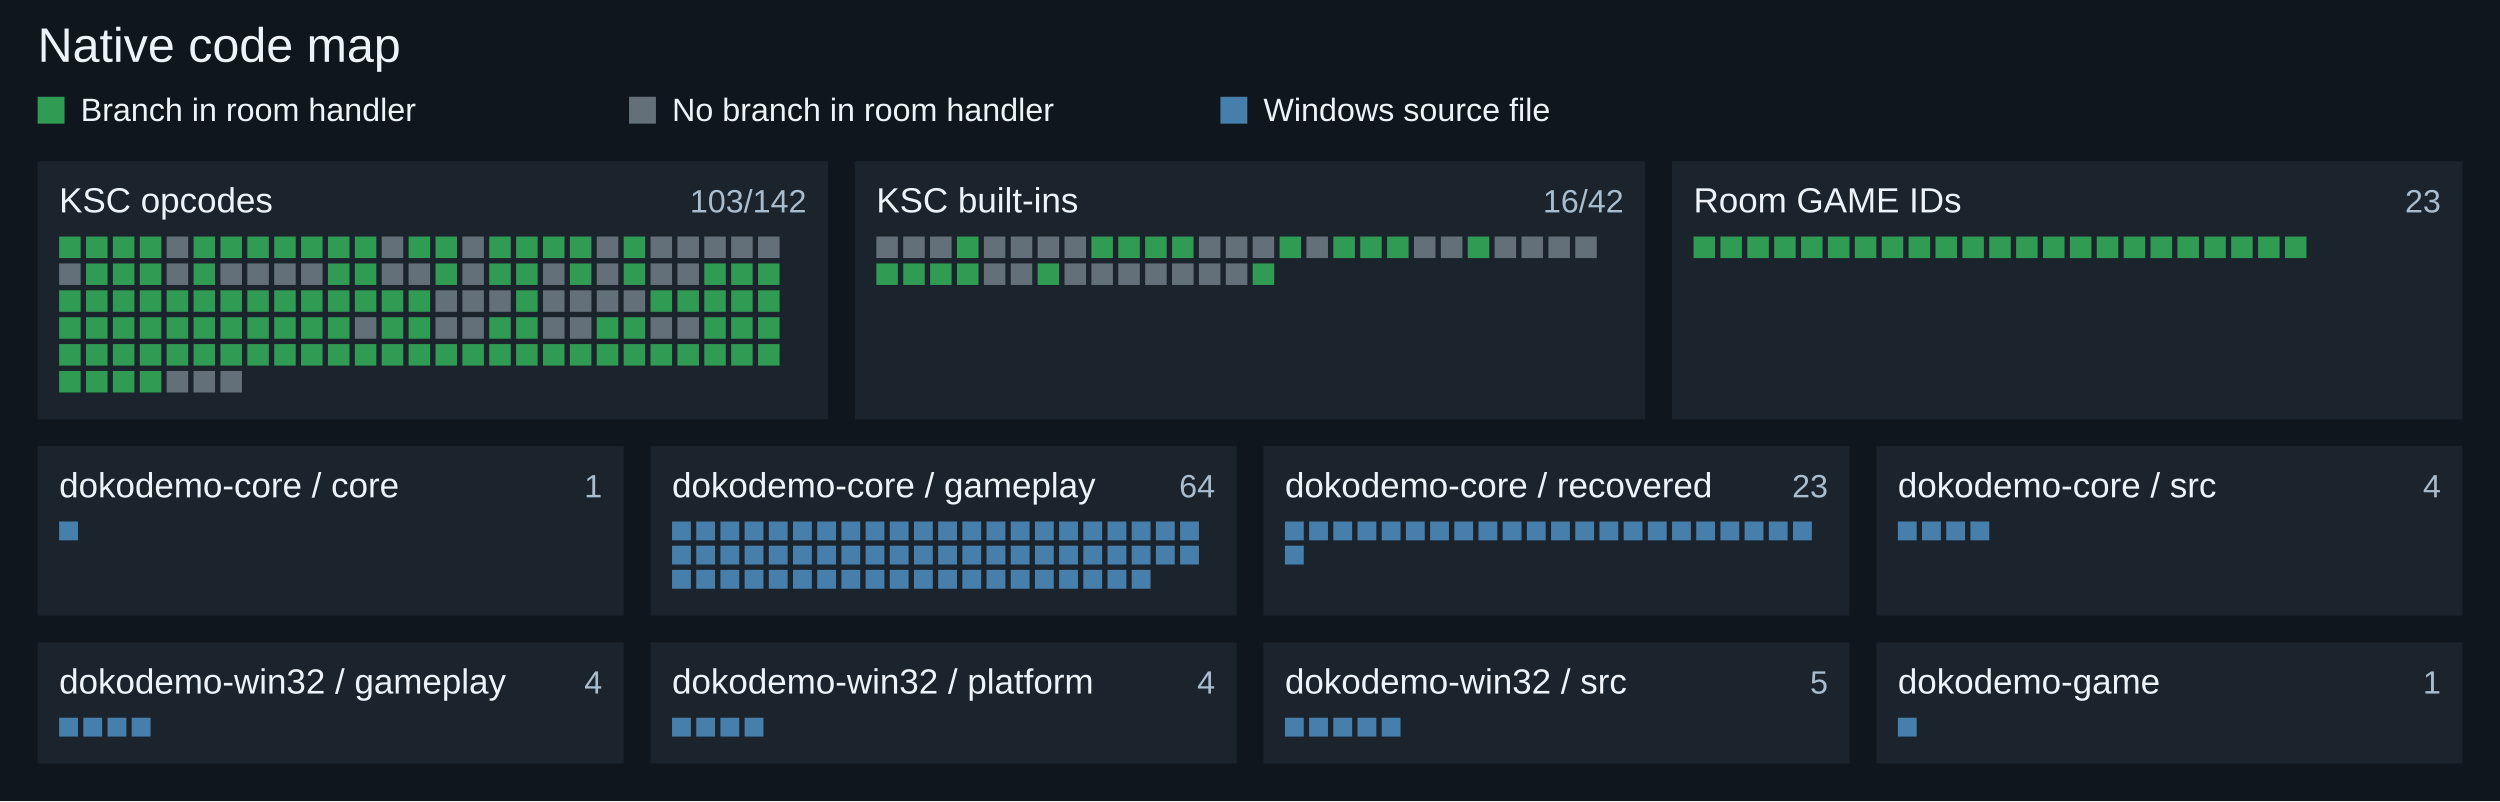
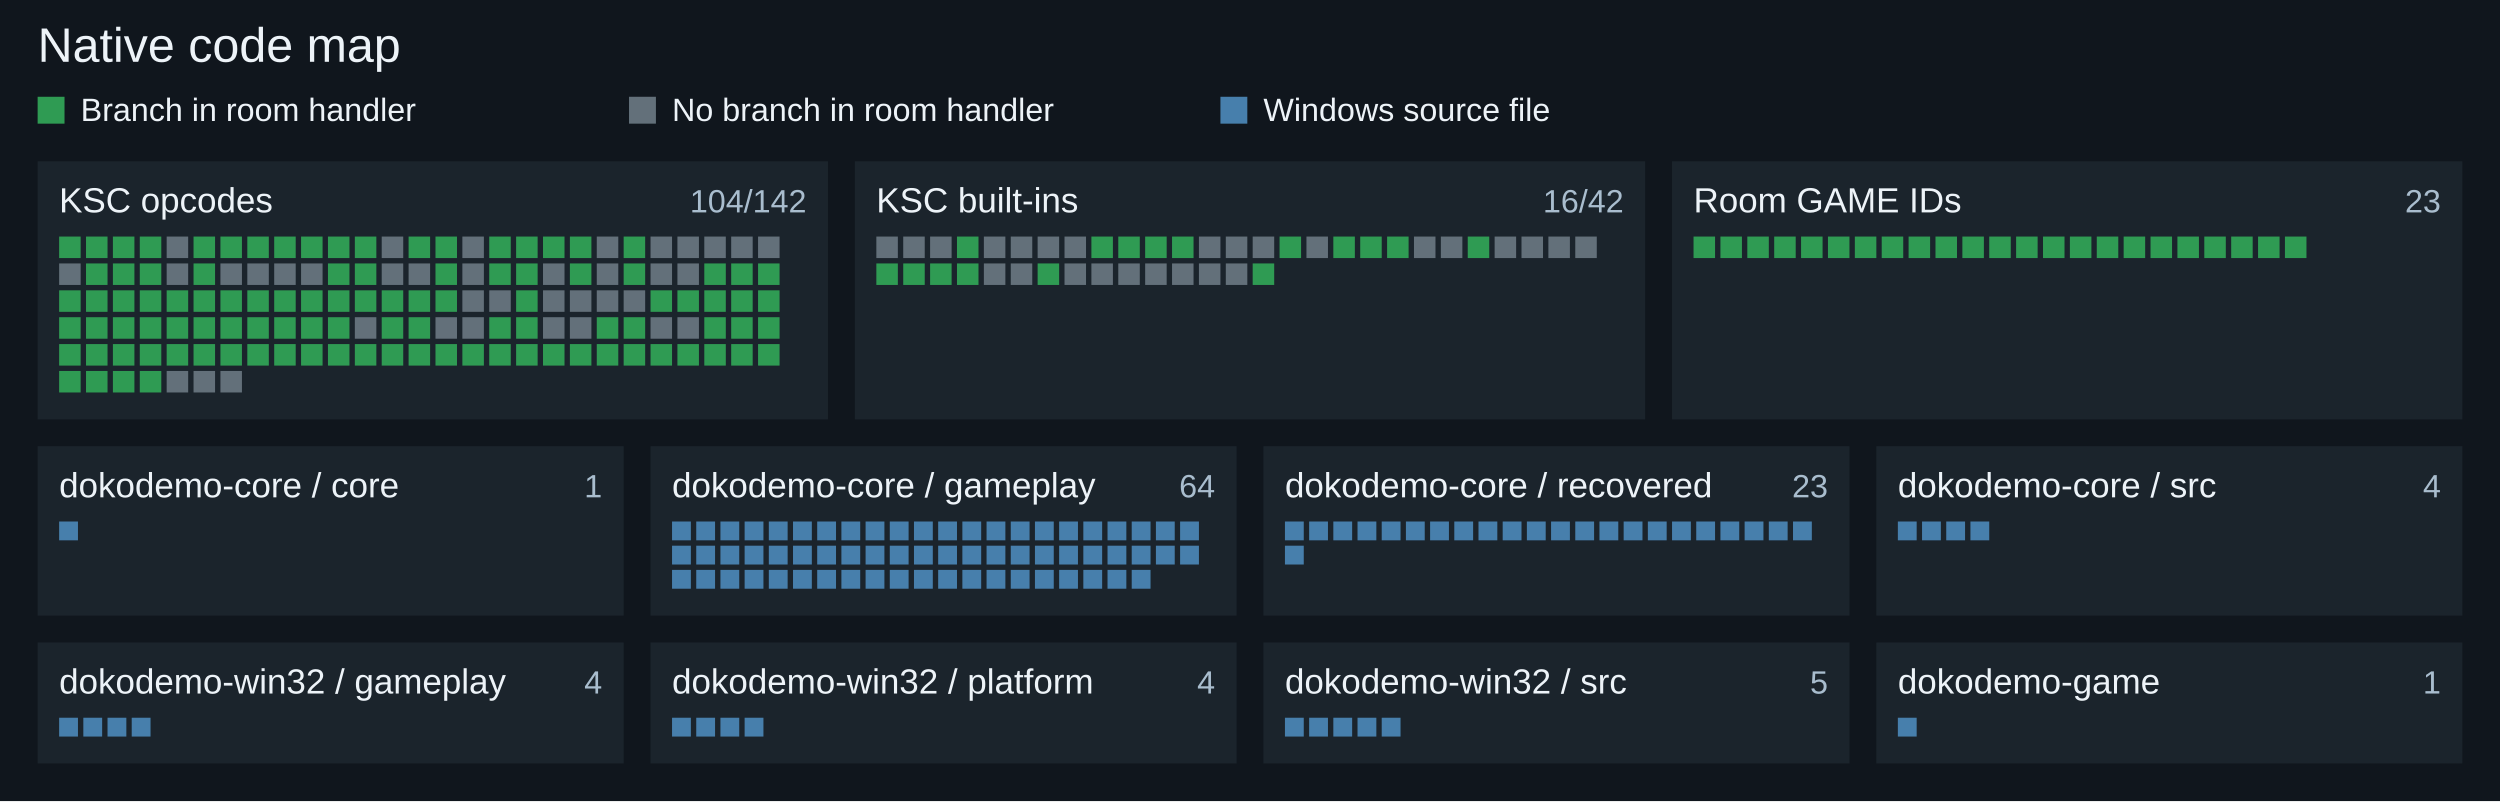
<svg xmlns="http://www.w3.org/2000/svg" width="930" height="298" viewBox="0 0 930 298" role="img" aria-label="Native code map. Each square represents a dispatch ID or Windows source file.">
  <rect x="0" y="0" width="930" height="298" fill="#10161d" />
  <g font-family="Segoe UI, Arial, sans-serif">
    <text x="14" y="23" font-size="18" fill="#edf3f8">Native code map</text>
    <rect x="14" y="36" width="10" height="10" fill="#2f9b53" />
    <text x="30" y="45" font-size="12" fill="#edf3f8">Branch in room handler</text>
    <rect x="234" y="36" width="10" height="10" fill="#63707a" />
    <text x="250" y="45" font-size="12" fill="#edf3f8">No branch in room handler</text>
    <rect x="454" y="36" width="10" height="10" fill="#477fac" />
    <text x="470" y="45" font-size="12" fill="#edf3f8">Windows source file</text>
    <rect x="14" y="60" width="294" height="96" fill="#1b242c" />
    <text x="22" y="79" font-size="13" fill="#edf3f8">KSC opcodes</text>
-     <text x="300" y="79" font-size="12" fill="#a9bdce" text-anchor="end">103/142</text>
+     <text x="300" y="79" font-size="12" fill="#a9bdce" text-anchor="end">104/142</text>
    <rect x="22" y="88" width="8" height="8" fill="#2f9b53" />
    <rect x="32" y="88" width="8" height="8" fill="#2f9b53" />
    <rect x="42" y="88" width="8" height="8" fill="#2f9b53" />
    <rect x="52" y="88" width="8" height="8" fill="#2f9b53" />
    <rect x="62" y="88" width="8" height="8" fill="#63707a" />
    <rect x="72" y="88" width="8" height="8" fill="#2f9b53" />
    <rect x="82" y="88" width="8" height="8" fill="#2f9b53" />
    <rect x="92" y="88" width="8" height="8" fill="#2f9b53" />
    <rect x="102" y="88" width="8" height="8" fill="#2f9b53" />
    <rect x="112" y="88" width="8" height="8" fill="#2f9b53" />
    <rect x="122" y="88" width="8" height="8" fill="#2f9b53" />
    <rect x="132" y="88" width="8" height="8" fill="#2f9b53" />
    <rect x="142" y="88" width="8" height="8" fill="#63707a" />
    <rect x="152" y="88" width="8" height="8" fill="#2f9b53" />
    <rect x="162" y="88" width="8" height="8" fill="#2f9b53" />
    <rect x="172" y="88" width="8" height="8" fill="#63707a" />
    <rect x="182" y="88" width="8" height="8" fill="#2f9b53" />
    <rect x="192" y="88" width="8" height="8" fill="#2f9b53" />
    <rect x="202" y="88" width="8" height="8" fill="#2f9b53" />
    <rect x="212" y="88" width="8" height="8" fill="#2f9b53" />
    <rect x="222" y="88" width="8" height="8" fill="#63707a" />
    <rect x="232" y="88" width="8" height="8" fill="#2f9b53" />
    <rect x="242" y="88" width="8" height="8" fill="#63707a" />
    <rect x="252" y="88" width="8" height="8" fill="#63707a" />
    <rect x="262" y="88" width="8" height="8" fill="#63707a" />
    <rect x="272" y="88" width="8" height="8" fill="#63707a" />
    <rect x="282" y="88" width="8" height="8" fill="#63707a" />
    <rect x="22" y="98" width="8" height="8" fill="#63707a" />
    <rect x="32" y="98" width="8" height="8" fill="#2f9b53" />
    <rect x="42" y="98" width="8" height="8" fill="#2f9b53" />
    <rect x="52" y="98" width="8" height="8" fill="#2f9b53" />
    <rect x="62" y="98" width="8" height="8" fill="#63707a" />
    <rect x="72" y="98" width="8" height="8" fill="#2f9b53" />
    <rect x="82" y="98" width="8" height="8" fill="#63707a" />
    <rect x="92" y="98" width="8" height="8" fill="#63707a" />
    <rect x="102" y="98" width="8" height="8" fill="#63707a" />
    <rect x="112" y="98" width="8" height="8" fill="#63707a" />
    <rect x="122" y="98" width="8" height="8" fill="#2f9b53" />
    <rect x="132" y="98" width="8" height="8" fill="#2f9b53" />
    <rect x="142" y="98" width="8" height="8" fill="#63707a" />
    <rect x="152" y="98" width="8" height="8" fill="#63707a" />
    <rect x="162" y="98" width="8" height="8" fill="#2f9b53" />
    <rect x="172" y="98" width="8" height="8" fill="#63707a" />
    <rect x="182" y="98" width="8" height="8" fill="#2f9b53" />
    <rect x="192" y="98" width="8" height="8" fill="#2f9b53" />
    <rect x="202" y="98" width="8" height="8" fill="#63707a" />
    <rect x="212" y="98" width="8" height="8" fill="#2f9b53" />
    <rect x="222" y="98" width="8" height="8" fill="#63707a" />
    <rect x="232" y="98" width="8" height="8" fill="#2f9b53" />
    <rect x="242" y="98" width="8" height="8" fill="#63707a" />
    <rect x="252" y="98" width="8" height="8" fill="#63707a" />
    <rect x="262" y="98" width="8" height="8" fill="#2f9b53" />
    <rect x="272" y="98" width="8" height="8" fill="#2f9b53" />
    <rect x="282" y="98" width="8" height="8" fill="#2f9b53" />
    <rect x="22" y="108" width="8" height="8" fill="#2f9b53" />
    <rect x="32" y="108" width="8" height="8" fill="#2f9b53" />
    <rect x="42" y="108" width="8" height="8" fill="#2f9b53" />
    <rect x="52" y="108" width="8" height="8" fill="#2f9b53" />
    <rect x="62" y="108" width="8" height="8" fill="#2f9b53" />
    <rect x="72" y="108" width="8" height="8" fill="#2f9b53" />
    <rect x="82" y="108" width="8" height="8" fill="#2f9b53" />
    <rect x="92" y="108" width="8" height="8" fill="#2f9b53" />
    <rect x="102" y="108" width="8" height="8" fill="#2f9b53" />
    <rect x="112" y="108" width="8" height="8" fill="#2f9b53" />
    <rect x="122" y="108" width="8" height="8" fill="#2f9b53" />
    <rect x="132" y="108" width="8" height="8" fill="#2f9b53" />
    <rect x="142" y="108" width="8" height="8" fill="#2f9b53" />
    <rect x="152" y="108" width="8" height="8" fill="#2f9b53" />
-     <rect x="162" y="108" width="8" height="8" fill="#63707a" />
+     <rect x="162" y="108" width="8" height="8" fill="#2f9b53" />
    <rect x="172" y="108" width="8" height="8" fill="#63707a" />
    <rect x="182" y="108" width="8" height="8" fill="#63707a" />
    <rect x="192" y="108" width="8" height="8" fill="#2f9b53" />
    <rect x="202" y="108" width="8" height="8" fill="#63707a" />
    <rect x="212" y="108" width="8" height="8" fill="#63707a" />
    <rect x="222" y="108" width="8" height="8" fill="#63707a" />
    <rect x="232" y="108" width="8" height="8" fill="#63707a" />
    <rect x="242" y="108" width="8" height="8" fill="#2f9b53" />
    <rect x="252" y="108" width="8" height="8" fill="#2f9b53" />
    <rect x="262" y="108" width="8" height="8" fill="#2f9b53" />
    <rect x="272" y="108" width="8" height="8" fill="#2f9b53" />
    <rect x="282" y="108" width="8" height="8" fill="#2f9b53" />
    <rect x="22" y="118" width="8" height="8" fill="#2f9b53" />
    <rect x="32" y="118" width="8" height="8" fill="#2f9b53" />
    <rect x="42" y="118" width="8" height="8" fill="#2f9b53" />
    <rect x="52" y="118" width="8" height="8" fill="#2f9b53" />
    <rect x="62" y="118" width="8" height="8" fill="#2f9b53" />
    <rect x="72" y="118" width="8" height="8" fill="#2f9b53" />
    <rect x="82" y="118" width="8" height="8" fill="#2f9b53" />
    <rect x="92" y="118" width="8" height="8" fill="#2f9b53" />
    <rect x="102" y="118" width="8" height="8" fill="#2f9b53" />
    <rect x="112" y="118" width="8" height="8" fill="#2f9b53" />
    <rect x="122" y="118" width="8" height="8" fill="#2f9b53" />
    <rect x="132" y="118" width="8" height="8" fill="#63707a" />
    <rect x="142" y="118" width="8" height="8" fill="#2f9b53" />
    <rect x="152" y="118" width="8" height="8" fill="#2f9b53" />
    <rect x="162" y="118" width="8" height="8" fill="#63707a" />
    <rect x="172" y="118" width="8" height="8" fill="#63707a" />
    <rect x="182" y="118" width="8" height="8" fill="#2f9b53" />
    <rect x="192" y="118" width="8" height="8" fill="#2f9b53" />
    <rect x="202" y="118" width="8" height="8" fill="#63707a" />
    <rect x="212" y="118" width="8" height="8" fill="#63707a" />
    <rect x="222" y="118" width="8" height="8" fill="#2f9b53" />
    <rect x="232" y="118" width="8" height="8" fill="#2f9b53" />
    <rect x="242" y="118" width="8" height="8" fill="#63707a" />
    <rect x="252" y="118" width="8" height="8" fill="#63707a" />
    <rect x="262" y="118" width="8" height="8" fill="#2f9b53" />
    <rect x="272" y="118" width="8" height="8" fill="#2f9b53" />
    <rect x="282" y="118" width="8" height="8" fill="#2f9b53" />
    <rect x="22" y="128" width="8" height="8" fill="#2f9b53" />
    <rect x="32" y="128" width="8" height="8" fill="#2f9b53" />
    <rect x="42" y="128" width="8" height="8" fill="#2f9b53" />
    <rect x="52" y="128" width="8" height="8" fill="#2f9b53" />
    <rect x="62" y="128" width="8" height="8" fill="#2f9b53" />
    <rect x="72" y="128" width="8" height="8" fill="#2f9b53" />
    <rect x="82" y="128" width="8" height="8" fill="#2f9b53" />
    <rect x="92" y="128" width="8" height="8" fill="#2f9b53" />
    <rect x="102" y="128" width="8" height="8" fill="#2f9b53" />
    <rect x="112" y="128" width="8" height="8" fill="#2f9b53" />
    <rect x="122" y="128" width="8" height="8" fill="#2f9b53" />
    <rect x="132" y="128" width="8" height="8" fill="#2f9b53" />
    <rect x="142" y="128" width="8" height="8" fill="#2f9b53" />
    <rect x="152" y="128" width="8" height="8" fill="#2f9b53" />
    <rect x="162" y="128" width="8" height="8" fill="#2f9b53" />
    <rect x="172" y="128" width="8" height="8" fill="#2f9b53" />
    <rect x="182" y="128" width="8" height="8" fill="#2f9b53" />
    <rect x="192" y="128" width="8" height="8" fill="#2f9b53" />
    <rect x="202" y="128" width="8" height="8" fill="#2f9b53" />
    <rect x="212" y="128" width="8" height="8" fill="#2f9b53" />
    <rect x="222" y="128" width="8" height="8" fill="#2f9b53" />
    <rect x="232" y="128" width="8" height="8" fill="#2f9b53" />
    <rect x="242" y="128" width="8" height="8" fill="#2f9b53" />
    <rect x="252" y="128" width="8" height="8" fill="#2f9b53" />
    <rect x="262" y="128" width="8" height="8" fill="#2f9b53" />
    <rect x="272" y="128" width="8" height="8" fill="#2f9b53" />
    <rect x="282" y="128" width="8" height="8" fill="#2f9b53" />
    <rect x="22" y="138" width="8" height="8" fill="#2f9b53" />
    <rect x="32" y="138" width="8" height="8" fill="#2f9b53" />
    <rect x="42" y="138" width="8" height="8" fill="#2f9b53" />
    <rect x="52" y="138" width="8" height="8" fill="#2f9b53" />
    <rect x="62" y="138" width="8" height="8" fill="#63707a" />
    <rect x="72" y="138" width="8" height="8" fill="#63707a" />
    <rect x="82" y="138" width="8" height="8" fill="#63707a" />
    <rect x="318" y="60" width="294" height="96" fill="#1b242c" />
    <text x="326" y="79" font-size="13" fill="#edf3f8">KSC built-ins</text>
    <text x="604" y="79" font-size="12" fill="#a9bdce" text-anchor="end">16/42</text>
    <rect x="326" y="88" width="8" height="8" fill="#63707a" />
    <rect x="336" y="88" width="8" height="8" fill="#63707a" />
    <rect x="346" y="88" width="8" height="8" fill="#63707a" />
    <rect x="356" y="88" width="8" height="8" fill="#2f9b53" />
    <rect x="366" y="88" width="8" height="8" fill="#63707a" />
    <rect x="376" y="88" width="8" height="8" fill="#63707a" />
    <rect x="386" y="88" width="8" height="8" fill="#63707a" />
    <rect x="396" y="88" width="8" height="8" fill="#63707a" />
    <rect x="406" y="88" width="8" height="8" fill="#2f9b53" />
    <rect x="416" y="88" width="8" height="8" fill="#2f9b53" />
    <rect x="426" y="88" width="8" height="8" fill="#2f9b53" />
    <rect x="436" y="88" width="8" height="8" fill="#2f9b53" />
    <rect x="446" y="88" width="8" height="8" fill="#63707a" />
    <rect x="456" y="88" width="8" height="8" fill="#63707a" />
    <rect x="466" y="88" width="8" height="8" fill="#63707a" />
    <rect x="476" y="88" width="8" height="8" fill="#2f9b53" />
    <rect x="486" y="88" width="8" height="8" fill="#63707a" />
    <rect x="496" y="88" width="8" height="8" fill="#2f9b53" />
    <rect x="506" y="88" width="8" height="8" fill="#2f9b53" />
    <rect x="516" y="88" width="8" height="8" fill="#2f9b53" />
    <rect x="526" y="88" width="8" height="8" fill="#63707a" />
    <rect x="536" y="88" width="8" height="8" fill="#63707a" />
    <rect x="546" y="88" width="8" height="8" fill="#2f9b53" />
    <rect x="556" y="88" width="8" height="8" fill="#63707a" />
    <rect x="566" y="88" width="8" height="8" fill="#63707a" />
    <rect x="576" y="88" width="8" height="8" fill="#63707a" />
    <rect x="586" y="88" width="8" height="8" fill="#63707a" />
    <rect x="326" y="98" width="8" height="8" fill="#2f9b53" />
    <rect x="336" y="98" width="8" height="8" fill="#2f9b53" />
    <rect x="346" y="98" width="8" height="8" fill="#2f9b53" />
    <rect x="356" y="98" width="8" height="8" fill="#2f9b53" />
    <rect x="366" y="98" width="8" height="8" fill="#63707a" />
    <rect x="376" y="98" width="8" height="8" fill="#63707a" />
    <rect x="386" y="98" width="8" height="8" fill="#2f9b53" />
    <rect x="396" y="98" width="8" height="8" fill="#63707a" />
    <rect x="406" y="98" width="8" height="8" fill="#63707a" />
    <rect x="416" y="98" width="8" height="8" fill="#63707a" />
    <rect x="426" y="98" width="8" height="8" fill="#63707a" />
    <rect x="436" y="98" width="8" height="8" fill="#63707a" />
    <rect x="446" y="98" width="8" height="8" fill="#63707a" />
    <rect x="456" y="98" width="8" height="8" fill="#63707a" />
    <rect x="466" y="98" width="8" height="8" fill="#2f9b53" />
    <rect x="622" y="60" width="294" height="96" fill="#1b242c" />
    <text x="630" y="79" font-size="13" fill="#edf3f8">Room GAME IDs</text>
    <text x="908" y="79" font-size="12" fill="#a9bdce" text-anchor="end">23</text>
    <rect x="630" y="88" width="8" height="8" fill="#2f9b53" />
    <rect x="640" y="88" width="8" height="8" fill="#2f9b53" />
    <rect x="650" y="88" width="8" height="8" fill="#2f9b53" />
    <rect x="660" y="88" width="8" height="8" fill="#2f9b53" />
    <rect x="670" y="88" width="8" height="8" fill="#2f9b53" />
    <rect x="680" y="88" width="8" height="8" fill="#2f9b53" />
    <rect x="690" y="88" width="8" height="8" fill="#2f9b53" />
    <rect x="700" y="88" width="8" height="8" fill="#2f9b53" />
    <rect x="710" y="88" width="8" height="8" fill="#2f9b53" />
    <rect x="720" y="88" width="8" height="8" fill="#2f9b53" />
    <rect x="730" y="88" width="8" height="8" fill="#2f9b53" />
    <rect x="740" y="88" width="8" height="8" fill="#2f9b53" />
    <rect x="750" y="88" width="8" height="8" fill="#2f9b53" />
    <rect x="760" y="88" width="8" height="8" fill="#2f9b53" />
    <rect x="770" y="88" width="8" height="8" fill="#2f9b53" />
    <rect x="780" y="88" width="8" height="8" fill="#2f9b53" />
    <rect x="790" y="88" width="8" height="8" fill="#2f9b53" />
    <rect x="800" y="88" width="8" height="8" fill="#2f9b53" />
    <rect x="810" y="88" width="8" height="8" fill="#2f9b53" />
    <rect x="820" y="88" width="8" height="8" fill="#2f9b53" />
    <rect x="830" y="88" width="8" height="8" fill="#2f9b53" />
    <rect x="840" y="88" width="8" height="8" fill="#2f9b53" />
    <rect x="850" y="88" width="8" height="8" fill="#2f9b53" />
    <rect x="14" y="166" width="218" height="63" fill="#1b242c" />
    <text x="22" y="185" font-size="13" fill="#edf3f8">dokodemo-core / core</text>
    <text x="224" y="185" font-size="12" fill="#a9bdce" text-anchor="end">1</text>
    <rect x="22" y="194" width="7" height="7" fill="#477fac" />
    <rect x="242" y="166" width="218" height="63" fill="#1b242c" />
    <text x="250" y="185" font-size="13" fill="#edf3f8">dokodemo-core / gameplay</text>
    <text x="452" y="185" font-size="12" fill="#a9bdce" text-anchor="end">64</text>
    <rect x="250" y="194" width="7" height="7" fill="#477fac" />
    <rect x="259" y="194" width="7" height="7" fill="#477fac" />
    <rect x="268" y="194" width="7" height="7" fill="#477fac" />
    <rect x="277" y="194" width="7" height="7" fill="#477fac" />
    <rect x="286" y="194" width="7" height="7" fill="#477fac" />
    <rect x="295" y="194" width="7" height="7" fill="#477fac" />
    <rect x="304" y="194" width="7" height="7" fill="#477fac" />
    <rect x="313" y="194" width="7" height="7" fill="#477fac" />
    <rect x="322" y="194" width="7" height="7" fill="#477fac" />
    <rect x="331" y="194" width="7" height="7" fill="#477fac" />
    <rect x="340" y="194" width="7" height="7" fill="#477fac" />
    <rect x="349" y="194" width="7" height="7" fill="#477fac" />
    <rect x="358" y="194" width="7" height="7" fill="#477fac" />
    <rect x="367" y="194" width="7" height="7" fill="#477fac" />
    <rect x="376" y="194" width="7" height="7" fill="#477fac" />
    <rect x="385" y="194" width="7" height="7" fill="#477fac" />
    <rect x="394" y="194" width="7" height="7" fill="#477fac" />
    <rect x="403" y="194" width="7" height="7" fill="#477fac" />
    <rect x="412" y="194" width="7" height="7" fill="#477fac" />
    <rect x="421" y="194" width="7" height="7" fill="#477fac" />
    <rect x="430" y="194" width="7" height="7" fill="#477fac" />
    <rect x="439" y="194" width="7" height="7" fill="#477fac" />
    <rect x="250" y="203" width="7" height="7" fill="#477fac" />
    <rect x="259" y="203" width="7" height="7" fill="#477fac" />
    <rect x="268" y="203" width="7" height="7" fill="#477fac" />
    <rect x="277" y="203" width="7" height="7" fill="#477fac" />
    <rect x="286" y="203" width="7" height="7" fill="#477fac" />
    <rect x="295" y="203" width="7" height="7" fill="#477fac" />
    <rect x="304" y="203" width="7" height="7" fill="#477fac" />
    <rect x="313" y="203" width="7" height="7" fill="#477fac" />
    <rect x="322" y="203" width="7" height="7" fill="#477fac" />
    <rect x="331" y="203" width="7" height="7" fill="#477fac" />
    <rect x="340" y="203" width="7" height="7" fill="#477fac" />
    <rect x="349" y="203" width="7" height="7" fill="#477fac" />
    <rect x="358" y="203" width="7" height="7" fill="#477fac" />
    <rect x="367" y="203" width="7" height="7" fill="#477fac" />
    <rect x="376" y="203" width="7" height="7" fill="#477fac" />
    <rect x="385" y="203" width="7" height="7" fill="#477fac" />
    <rect x="394" y="203" width="7" height="7" fill="#477fac" />
    <rect x="403" y="203" width="7" height="7" fill="#477fac" />
    <rect x="412" y="203" width="7" height="7" fill="#477fac" />
    <rect x="421" y="203" width="7" height="7" fill="#477fac" />
    <rect x="430" y="203" width="7" height="7" fill="#477fac" />
    <rect x="439" y="203" width="7" height="7" fill="#477fac" />
    <rect x="250" y="212" width="7" height="7" fill="#477fac" />
    <rect x="259" y="212" width="7" height="7" fill="#477fac" />
    <rect x="268" y="212" width="7" height="7" fill="#477fac" />
    <rect x="277" y="212" width="7" height="7" fill="#477fac" />
    <rect x="286" y="212" width="7" height="7" fill="#477fac" />
    <rect x="295" y="212" width="7" height="7" fill="#477fac" />
    <rect x="304" y="212" width="7" height="7" fill="#477fac" />
    <rect x="313" y="212" width="7" height="7" fill="#477fac" />
    <rect x="322" y="212" width="7" height="7" fill="#477fac" />
    <rect x="331" y="212" width="7" height="7" fill="#477fac" />
    <rect x="340" y="212" width="7" height="7" fill="#477fac" />
    <rect x="349" y="212" width="7" height="7" fill="#477fac" />
    <rect x="358" y="212" width="7" height="7" fill="#477fac" />
    <rect x="367" y="212" width="7" height="7" fill="#477fac" />
    <rect x="376" y="212" width="7" height="7" fill="#477fac" />
    <rect x="385" y="212" width="7" height="7" fill="#477fac" />
    <rect x="394" y="212" width="7" height="7" fill="#477fac" />
    <rect x="403" y="212" width="7" height="7" fill="#477fac" />
    <rect x="412" y="212" width="7" height="7" fill="#477fac" />
    <rect x="421" y="212" width="7" height="7" fill="#477fac" />
    <rect x="470" y="166" width="218" height="63" fill="#1b242c" />
    <text x="478" y="185" font-size="13" fill="#edf3f8">dokodemo-core / recovered</text>
    <text x="680" y="185" font-size="12" fill="#a9bdce" text-anchor="end">23</text>
    <rect x="478" y="194" width="7" height="7" fill="#477fac" />
    <rect x="487" y="194" width="7" height="7" fill="#477fac" />
    <rect x="496" y="194" width="7" height="7" fill="#477fac" />
    <rect x="505" y="194" width="7" height="7" fill="#477fac" />
    <rect x="514" y="194" width="7" height="7" fill="#477fac" />
    <rect x="523" y="194" width="7" height="7" fill="#477fac" />
    <rect x="532" y="194" width="7" height="7" fill="#477fac" />
    <rect x="541" y="194" width="7" height="7" fill="#477fac" />
    <rect x="550" y="194" width="7" height="7" fill="#477fac" />
    <rect x="559" y="194" width="7" height="7" fill="#477fac" />
    <rect x="568" y="194" width="7" height="7" fill="#477fac" />
    <rect x="577" y="194" width="7" height="7" fill="#477fac" />
    <rect x="586" y="194" width="7" height="7" fill="#477fac" />
    <rect x="595" y="194" width="7" height="7" fill="#477fac" />
    <rect x="604" y="194" width="7" height="7" fill="#477fac" />
    <rect x="613" y="194" width="7" height="7" fill="#477fac" />
    <rect x="622" y="194" width="7" height="7" fill="#477fac" />
    <rect x="631" y="194" width="7" height="7" fill="#477fac" />
    <rect x="640" y="194" width="7" height="7" fill="#477fac" />
    <rect x="649" y="194" width="7" height="7" fill="#477fac" />
    <rect x="658" y="194" width="7" height="7" fill="#477fac" />
    <rect x="667" y="194" width="7" height="7" fill="#477fac" />
    <rect x="478" y="203" width="7" height="7" fill="#477fac" />
    <rect x="698" y="166" width="218" height="63" fill="#1b242c" />
    <text x="706" y="185" font-size="13" fill="#edf3f8">dokodemo-core / src</text>
    <text x="908" y="185" font-size="12" fill="#a9bdce" text-anchor="end">4</text>
    <rect x="706" y="194" width="7" height="7" fill="#477fac" />
    <rect x="715" y="194" width="7" height="7" fill="#477fac" />
    <rect x="724" y="194" width="7" height="7" fill="#477fac" />
    <rect x="733" y="194" width="7" height="7" fill="#477fac" />
    <rect x="14" y="239" width="218" height="45" fill="#1b242c" />
    <text x="22" y="258" font-size="13" fill="#edf3f8">dokodemo-win32 / gameplay</text>
    <text x="224" y="258" font-size="12" fill="#a9bdce" text-anchor="end">4</text>
    <rect x="22" y="267" width="7" height="7" fill="#477fac" />
    <rect x="31" y="267" width="7" height="7" fill="#477fac" />
    <rect x="40" y="267" width="7" height="7" fill="#477fac" />
    <rect x="49" y="267" width="7" height="7" fill="#477fac" />
    <rect x="242" y="239" width="218" height="45" fill="#1b242c" />
    <text x="250" y="258" font-size="13" fill="#edf3f8">dokodemo-win32 / platform</text>
    <text x="452" y="258" font-size="12" fill="#a9bdce" text-anchor="end">4</text>
    <rect x="250" y="267" width="7" height="7" fill="#477fac" />
    <rect x="259" y="267" width="7" height="7" fill="#477fac" />
    <rect x="268" y="267" width="7" height="7" fill="#477fac" />
    <rect x="277" y="267" width="7" height="7" fill="#477fac" />
    <rect x="470" y="239" width="218" height="45" fill="#1b242c" />
    <text x="478" y="258" font-size="13" fill="#edf3f8">dokodemo-win32 / src</text>
    <text x="680" y="258" font-size="12" fill="#a9bdce" text-anchor="end">5</text>
    <rect x="478" y="267" width="7" height="7" fill="#477fac" />
    <rect x="487" y="267" width="7" height="7" fill="#477fac" />
    <rect x="496" y="267" width="7" height="7" fill="#477fac" />
    <rect x="505" y="267" width="7" height="7" fill="#477fac" />
    <rect x="514" y="267" width="7" height="7" fill="#477fac" />
    <rect x="698" y="239" width="218" height="45" fill="#1b242c" />
    <text x="706" y="258" font-size="13" fill="#edf3f8">dokodemo-game</text>
    <text x="908" y="258" font-size="12" fill="#a9bdce" text-anchor="end">1</text>
    <rect x="706" y="267" width="7" height="7" fill="#477fac" />
  </g>
</svg>
